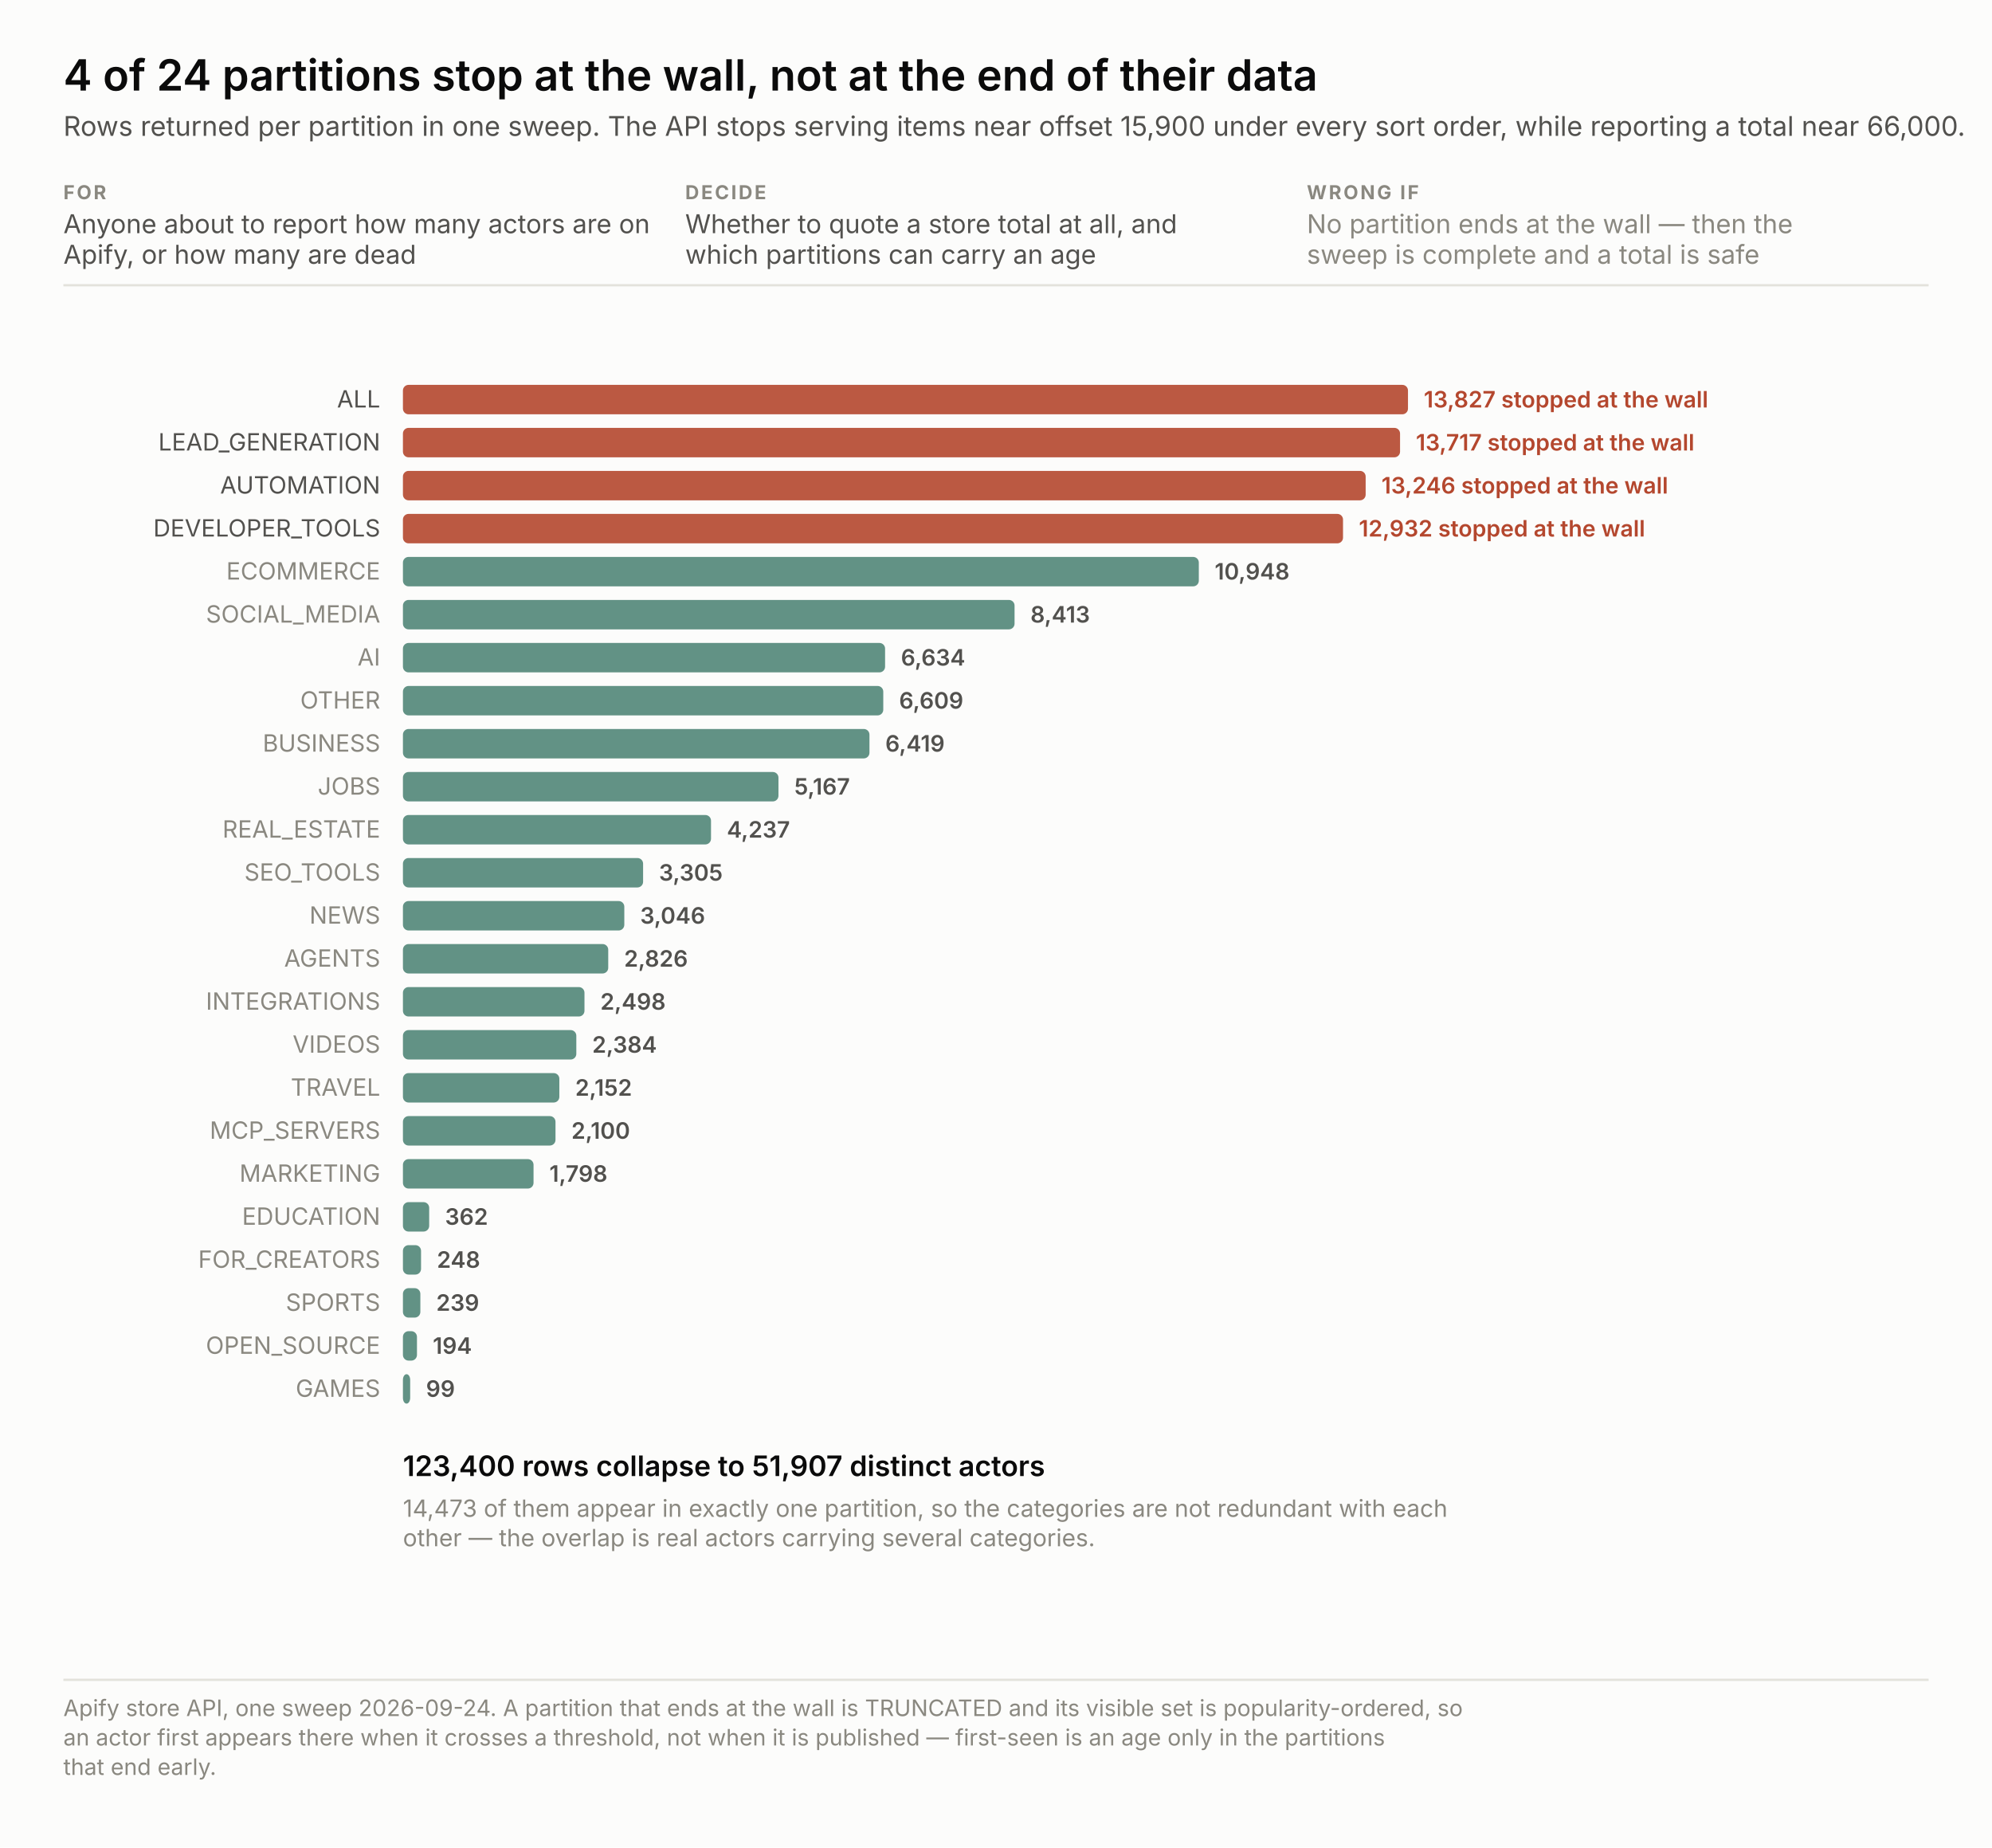
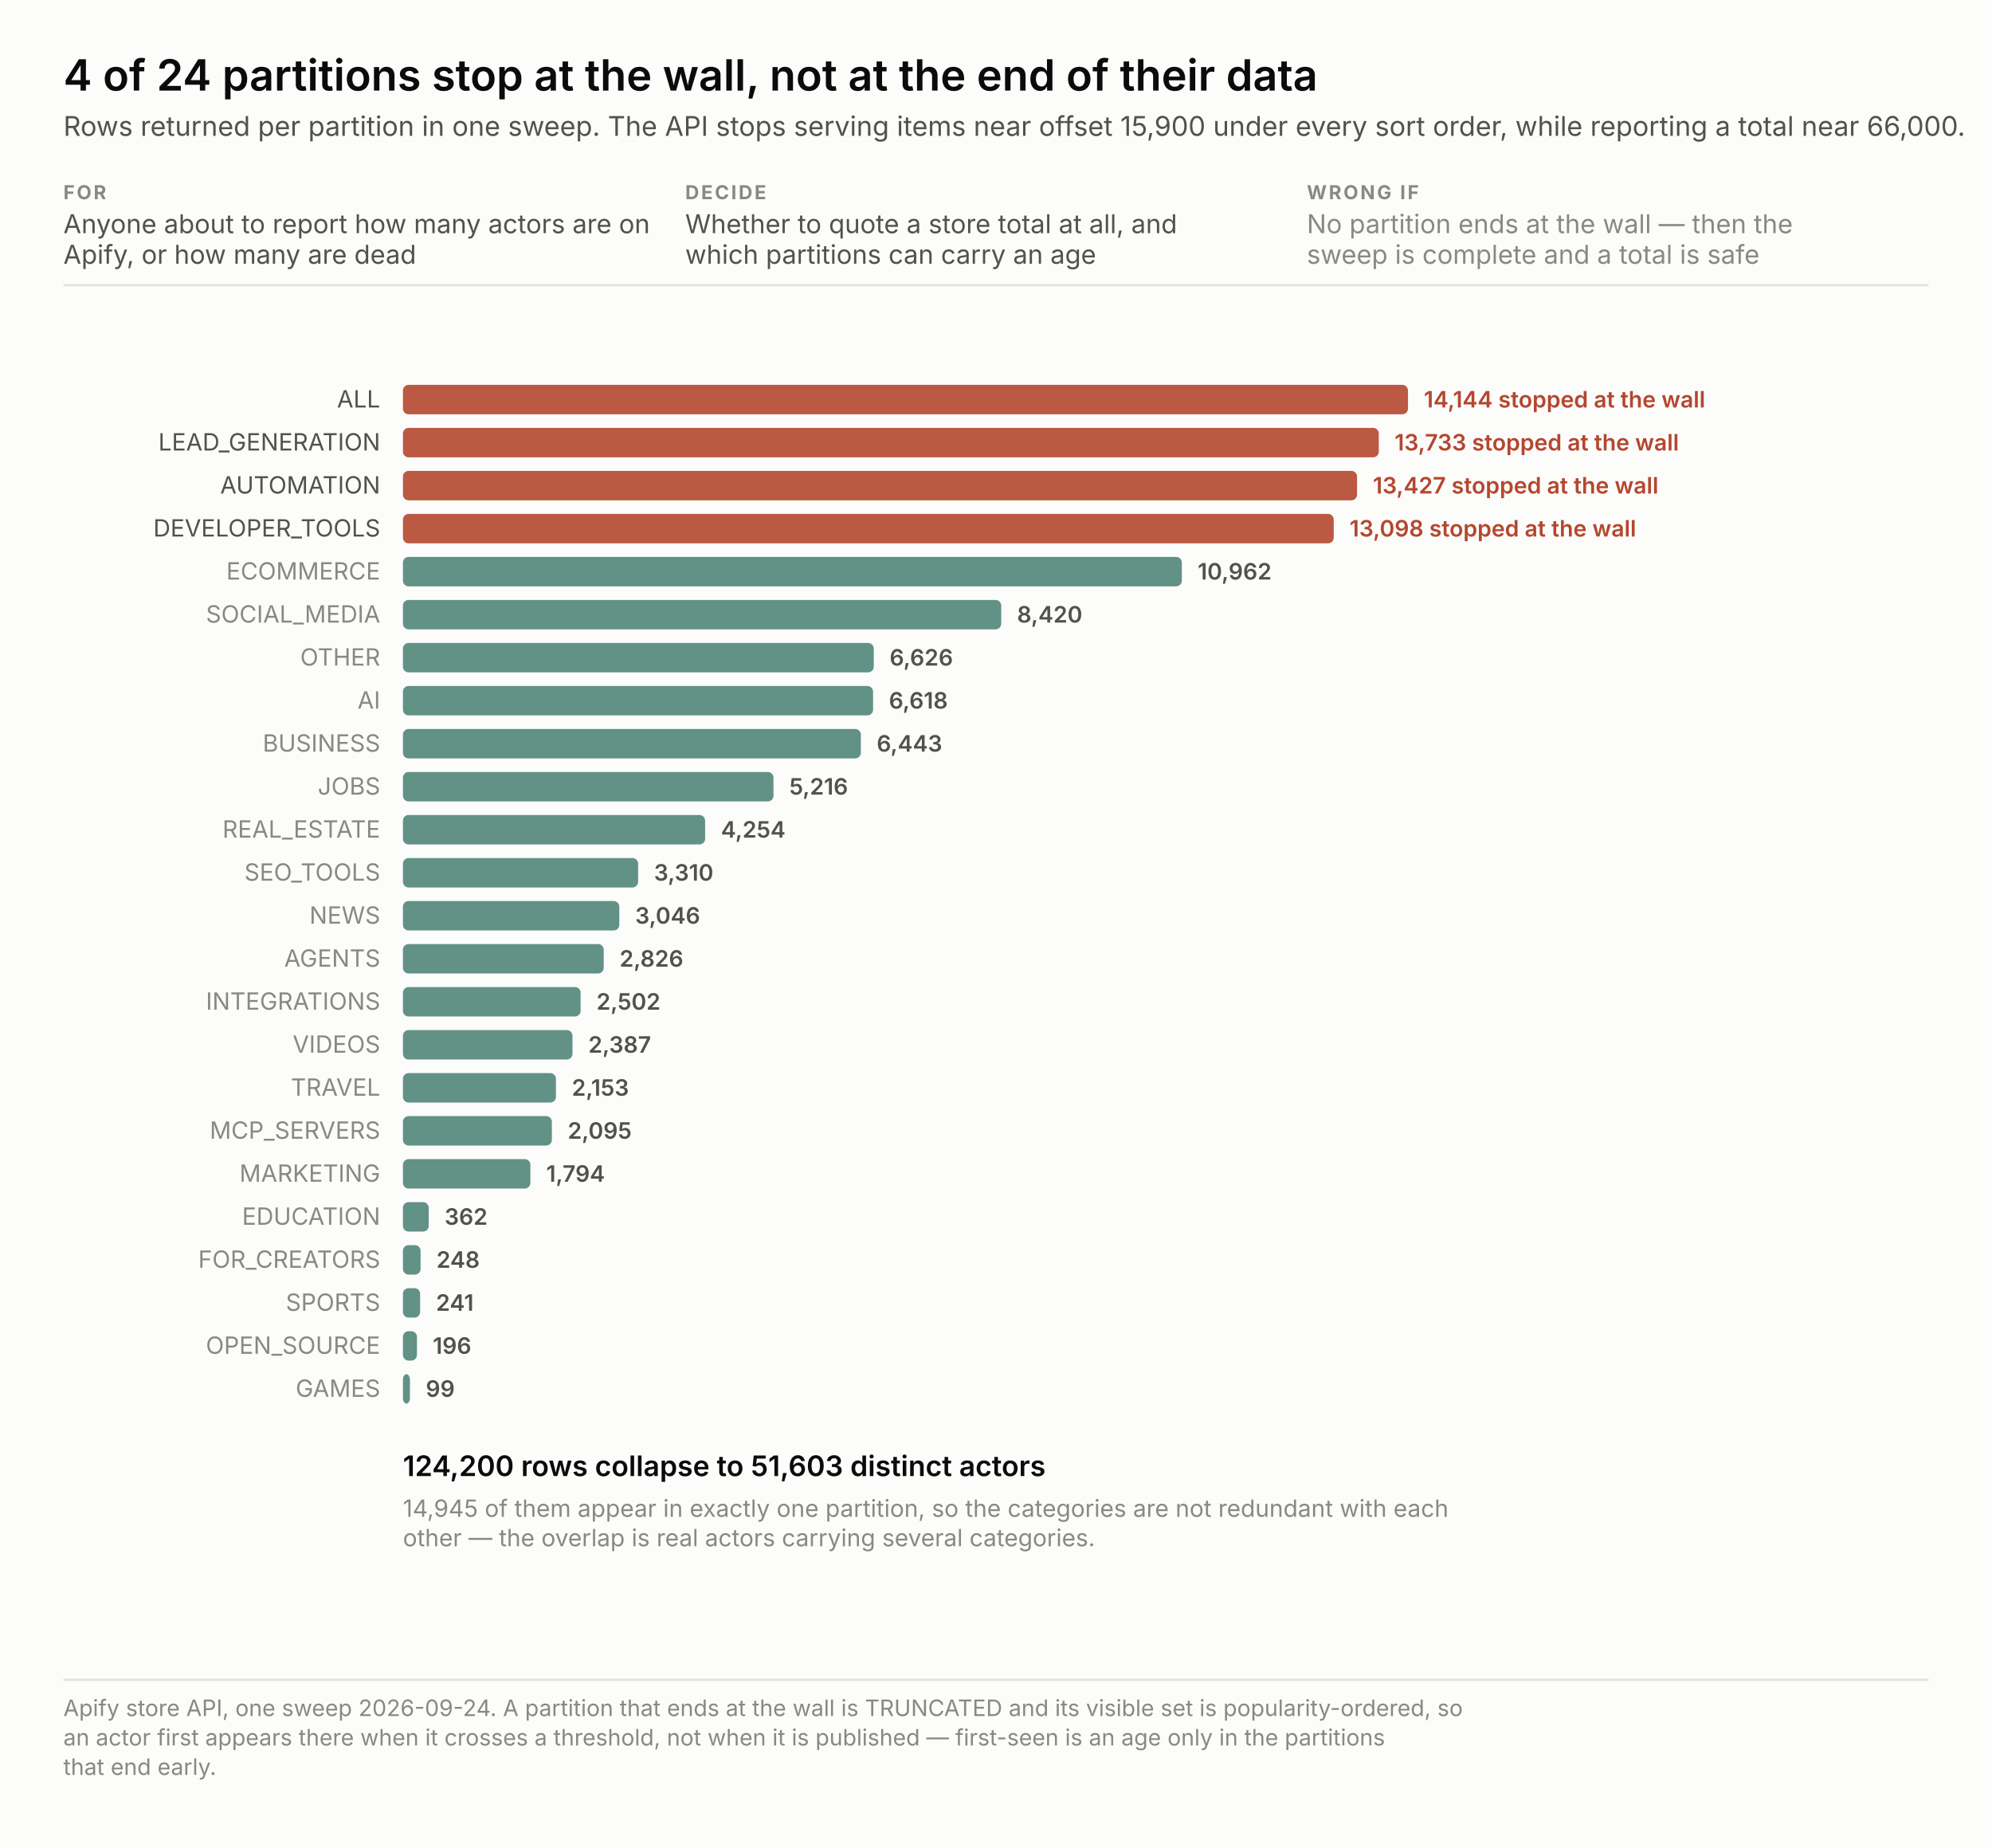
<svg xmlns="http://www.w3.org/2000/svg" width="880" height="816" viewBox="0 0 880 816" font-family="system-ui, -apple-system, &quot;Segoe UI&quot;, sans-serif">
  <rect width="880" height="816" fill="#fcfcfb" />
  <text x="28.0" y="40.0" font-size="19" fill="#0b0b0b" text-anchor="start" font-weight="600" style="font-variant-numeric: tabular-nums">4 of 24 partitions stop at the wall, not at the end of their data</text>
  <text x="28.0" y="60.0" font-size="12" fill="#52514e" text-anchor="start" font-weight="normal" style="font-variant-numeric: tabular-nums">Rows returned per partition in one sweep. The API stops serving items near offset 15,900 under every sort order, while reporting a total near 66,000.</text>
  <text x="28.0" y="88.0" font-size="8.5" fill="#8a8880" text-anchor="start" font-weight="700" letter-spacing="0.9" style="font-variant-numeric: tabular-nums">FOR</text>
  <text x="28.0" y="103.0" font-size="11.5" fill="#52514e" text-anchor="start" font-weight="normal" style="font-variant-numeric: tabular-nums">Anyone about to report how many actors are on</text>
  <text x="28.0" y="116.5" font-size="11.5" fill="#52514e" text-anchor="start" font-weight="normal" style="font-variant-numeric: tabular-nums">Apify, or how many are dead</text>
  <text x="302.7" y="88.0" font-size="8.5" fill="#8a8880" text-anchor="start" font-weight="700" letter-spacing="0.9" style="font-variant-numeric: tabular-nums">DECIDE</text>
  <text x="302.7" y="103.0" font-size="11.5" fill="#52514e" text-anchor="start" font-weight="normal" style="font-variant-numeric: tabular-nums">Whether to quote a store total at all, and</text>
  <text x="302.7" y="116.5" font-size="11.5" fill="#52514e" text-anchor="start" font-weight="normal" style="font-variant-numeric: tabular-nums">which partitions can carry an age</text>
  <text x="577.3" y="88.0" font-size="8.5" fill="#8a8880" text-anchor="start" font-weight="700" letter-spacing="0.9" style="font-variant-numeric: tabular-nums">WRONG IF</text>
  <text x="577.3" y="103.0" font-size="11.5" fill="#8a8880" text-anchor="start" font-weight="normal" style="font-variant-numeric: tabular-nums">No partition ends at the wall — then the</text>
  <text x="577.3" y="116.5" font-size="11.5" fill="#8a8880" text-anchor="start" font-weight="normal" style="font-variant-numeric: tabular-nums">sweep is complete and a total is safe</text>
  <line x1="28" y1="126.0" x2="852" y2="126.0" stroke="#e3e2db" />
  <rect x="178" y="170.0" width="444.0" height="13" rx="2.5" fill="#b4472e" fill-opacity="0.9" />
  <text x="168.0" y="180.0" font-size="10.5" fill="#52514e" text-anchor="end" font-weight="normal" style="font-variant-numeric: tabular-nums">ALL</text>
-   <text x="629.0" y="180.0" fill="none" stroke="#fcfcfb" stroke-width="3.4" stroke-linejoin="round" font-size="10" text-anchor="start" font-weight="600" style="font-variant-numeric: tabular-nums">13,827   stopped at the wall</text>
-   <text x="629.0" y="180.0" fill="#b4472e" font-size="10" text-anchor="start" font-weight="600" style="font-variant-numeric: tabular-nums">13,827   stopped at the wall</text>
-   <rect x="178" y="189.0" width="440.5" height="13" rx="2.5" fill="#b4472e" fill-opacity="0.9" />
+   <text x="629.0" y="180.0" fill="none" stroke="#fcfcfb" stroke-width="3.4" stroke-linejoin="round" font-size="10" text-anchor="start" font-weight="600" style="font-variant-numeric: tabular-nums">14,144   stopped at the wall</text>
+   <text x="629.0" y="180.0" fill="#b4472e" font-size="10" text-anchor="start" font-weight="600" style="font-variant-numeric: tabular-nums">14,144   stopped at the wall</text>
+   <rect x="178" y="189.0" width="431.1" height="13" rx="2.5" fill="#b4472e" fill-opacity="0.9" />
  <text x="168.0" y="199.0" font-size="10.5" fill="#52514e" text-anchor="end" font-weight="normal" style="font-variant-numeric: tabular-nums">LEAD_GENERATION</text>
-   <text x="625.5" y="199.0" fill="none" stroke="#fcfcfb" stroke-width="3.4" stroke-linejoin="round" font-size="10" text-anchor="start" font-weight="600" style="font-variant-numeric: tabular-nums">13,717   stopped at the wall</text>
-   <text x="625.5" y="199.0" fill="#b4472e" font-size="10" text-anchor="start" font-weight="600" style="font-variant-numeric: tabular-nums">13,717   stopped at the wall</text>
-   <rect x="178" y="208.0" width="425.3" height="13" rx="2.5" fill="#b4472e" fill-opacity="0.9" />
+   <text x="616.1" y="199.0" fill="none" stroke="#fcfcfb" stroke-width="3.4" stroke-linejoin="round" font-size="10" text-anchor="start" font-weight="600" style="font-variant-numeric: tabular-nums">13,733   stopped at the wall</text>
+   <text x="616.1" y="199.0" fill="#b4472e" font-size="10" text-anchor="start" font-weight="600" style="font-variant-numeric: tabular-nums">13,733   stopped at the wall</text>
+   <rect x="178" y="208.0" width="421.5" height="13" rx="2.5" fill="#b4472e" fill-opacity="0.9" />
  <text x="168.0" y="218.0" font-size="10.5" fill="#52514e" text-anchor="end" font-weight="normal" style="font-variant-numeric: tabular-nums">AUTOMATION</text>
-   <text x="610.3" y="218.0" fill="none" stroke="#fcfcfb" stroke-width="3.4" stroke-linejoin="round" font-size="10" text-anchor="start" font-weight="600" style="font-variant-numeric: tabular-nums">13,246   stopped at the wall</text>
-   <text x="610.3" y="218.0" fill="#b4472e" font-size="10" text-anchor="start" font-weight="600" style="font-variant-numeric: tabular-nums">13,246   stopped at the wall</text>
-   <rect x="178" y="227.0" width="415.3" height="13" rx="2.5" fill="#b4472e" fill-opacity="0.9" />
+   <text x="606.5" y="218.0" fill="none" stroke="#fcfcfb" stroke-width="3.4" stroke-linejoin="round" font-size="10" text-anchor="start" font-weight="600" style="font-variant-numeric: tabular-nums">13,427   stopped at the wall</text>
+   <text x="606.5" y="218.0" fill="#b4472e" font-size="10" text-anchor="start" font-weight="600" style="font-variant-numeric: tabular-nums">13,427   stopped at the wall</text>
+   <rect x="178" y="227.0" width="411.2" height="13" rx="2.5" fill="#b4472e" fill-opacity="0.9" />
  <text x="168.0" y="237.0" font-size="10.5" fill="#52514e" text-anchor="end" font-weight="normal" style="font-variant-numeric: tabular-nums">DEVELOPER_TOOLS</text>
-   <text x="600.3" y="237.0" fill="none" stroke="#fcfcfb" stroke-width="3.4" stroke-linejoin="round" font-size="10" text-anchor="start" font-weight="600" style="font-variant-numeric: tabular-nums">12,932   stopped at the wall</text>
-   <text x="600.3" y="237.0" fill="#b4472e" font-size="10" text-anchor="start" font-weight="600" style="font-variant-numeric: tabular-nums">12,932   stopped at the wall</text>
-   <rect x="178" y="246.0" width="351.6" height="13" rx="2.5" fill="#2f6f5e" fill-opacity="0.75" />
+   <text x="596.2" y="237.0" fill="none" stroke="#fcfcfb" stroke-width="3.4" stroke-linejoin="round" font-size="10" text-anchor="start" font-weight="600" style="font-variant-numeric: tabular-nums">13,098   stopped at the wall</text>
+   <text x="596.2" y="237.0" fill="#b4472e" font-size="10" text-anchor="start" font-weight="600" style="font-variant-numeric: tabular-nums">13,098   stopped at the wall</text>
+   <rect x="178" y="246.0" width="344.1" height="13" rx="2.5" fill="#2f6f5e" fill-opacity="0.75" />
  <text x="168.0" y="256.0" font-size="10.5" fill="#8a8880" text-anchor="end" font-weight="normal" style="font-variant-numeric: tabular-nums">ECOMMERCE</text>
-   <text x="536.6" y="256.0" fill="none" stroke="#fcfcfb" stroke-width="3.4" stroke-linejoin="round" font-size="10" text-anchor="start" font-weight="600" style="font-variant-numeric: tabular-nums">10,948</text>
-   <text x="536.6" y="256.0" fill="#52514e" font-size="10" text-anchor="start" font-weight="600" style="font-variant-numeric: tabular-nums">10,948</text>
-   <rect x="178" y="265.0" width="270.2" height="13" rx="2.5" fill="#2f6f5e" fill-opacity="0.75" />
+   <text x="529.1" y="256.0" fill="none" stroke="#fcfcfb" stroke-width="3.4" stroke-linejoin="round" font-size="10" text-anchor="start" font-weight="600" style="font-variant-numeric: tabular-nums">10,962</text>
+   <text x="529.1" y="256.0" fill="#52514e" font-size="10" text-anchor="start" font-weight="600" style="font-variant-numeric: tabular-nums">10,962</text>
+   <rect x="178" y="265.0" width="264.3" height="13" rx="2.5" fill="#2f6f5e" fill-opacity="0.75" />
  <text x="168.0" y="275.0" font-size="10.5" fill="#8a8880" text-anchor="end" font-weight="normal" style="font-variant-numeric: tabular-nums">SOCIAL_MEDIA</text>
-   <text x="455.2" y="275.0" fill="none" stroke="#fcfcfb" stroke-width="3.4" stroke-linejoin="round" font-size="10" text-anchor="start" font-weight="600" style="font-variant-numeric: tabular-nums">8,413</text>
-   <text x="455.2" y="275.0" fill="#52514e" font-size="10" text-anchor="start" font-weight="600" style="font-variant-numeric: tabular-nums">8,413</text>
-   <rect x="178" y="284.0" width="213.0" height="13" rx="2.5" fill="#2f6f5e" fill-opacity="0.75" />
-   <text x="168.0" y="294.0" font-size="10.5" fill="#8a8880" text-anchor="end" font-weight="normal" style="font-variant-numeric: tabular-nums">AI</text>
-   <text x="398.0" y="294.0" fill="none" stroke="#fcfcfb" stroke-width="3.4" stroke-linejoin="round" font-size="10" text-anchor="start" font-weight="600" style="font-variant-numeric: tabular-nums">6,634</text>
-   <text x="398.0" y="294.0" fill="#52514e" font-size="10" text-anchor="start" font-weight="600" style="font-variant-numeric: tabular-nums">6,634</text>
-   <rect x="178" y="303.0" width="212.2" height="13" rx="2.5" fill="#2f6f5e" fill-opacity="0.75" />
-   <text x="168.0" y="313.0" font-size="10.5" fill="#8a8880" text-anchor="end" font-weight="normal" style="font-variant-numeric: tabular-nums">OTHER</text>
-   <text x="397.2" y="313.0" fill="none" stroke="#fcfcfb" stroke-width="3.4" stroke-linejoin="round" font-size="10" text-anchor="start" font-weight="600" style="font-variant-numeric: tabular-nums">6,609</text>
-   <text x="397.2" y="313.0" fill="#52514e" font-size="10" text-anchor="start" font-weight="600" style="font-variant-numeric: tabular-nums">6,609</text>
-   <rect x="178" y="322.0" width="206.1" height="13" rx="2.5" fill="#2f6f5e" fill-opacity="0.75" />
+   <text x="449.3" y="275.0" fill="none" stroke="#fcfcfb" stroke-width="3.4" stroke-linejoin="round" font-size="10" text-anchor="start" font-weight="600" style="font-variant-numeric: tabular-nums">8,420</text>
+   <text x="449.3" y="275.0" fill="#52514e" font-size="10" text-anchor="start" font-weight="600" style="font-variant-numeric: tabular-nums">8,420</text>
+   <rect x="178" y="284.0" width="208.0" height="13" rx="2.5" fill="#2f6f5e" fill-opacity="0.75" />
+   <text x="168.0" y="294.0" font-size="10.5" fill="#8a8880" text-anchor="end" font-weight="normal" style="font-variant-numeric: tabular-nums">OTHER</text>
+   <text x="393.0" y="294.0" fill="none" stroke="#fcfcfb" stroke-width="3.4" stroke-linejoin="round" font-size="10" text-anchor="start" font-weight="600" style="font-variant-numeric: tabular-nums">6,626</text>
+   <text x="393.0" y="294.0" fill="#52514e" font-size="10" text-anchor="start" font-weight="600" style="font-variant-numeric: tabular-nums">6,626</text>
+   <rect x="178" y="303.0" width="207.7" height="13" rx="2.5" fill="#2f6f5e" fill-opacity="0.75" />
+   <text x="168.0" y="313.0" font-size="10.5" fill="#8a8880" text-anchor="end" font-weight="normal" style="font-variant-numeric: tabular-nums">AI</text>
+   <text x="392.7" y="313.0" fill="none" stroke="#fcfcfb" stroke-width="3.4" stroke-linejoin="round" font-size="10" text-anchor="start" font-weight="600" style="font-variant-numeric: tabular-nums">6,618</text>
+   <text x="392.7" y="313.0" fill="#52514e" font-size="10" text-anchor="start" font-weight="600" style="font-variant-numeric: tabular-nums">6,618</text>
+   <rect x="178" y="322.0" width="202.3" height="13" rx="2.5" fill="#2f6f5e" fill-opacity="0.75" />
  <text x="168.0" y="332.0" font-size="10.5" fill="#8a8880" text-anchor="end" font-weight="normal" style="font-variant-numeric: tabular-nums">BUSINESS</text>
-   <text x="391.1" y="332.0" fill="none" stroke="#fcfcfb" stroke-width="3.4" stroke-linejoin="round" font-size="10" text-anchor="start" font-weight="600" style="font-variant-numeric: tabular-nums">6,419</text>
-   <text x="391.1" y="332.0" fill="#52514e" font-size="10" text-anchor="start" font-weight="600" style="font-variant-numeric: tabular-nums">6,419</text>
-   <rect x="178" y="341.0" width="165.9" height="13" rx="2.5" fill="#2f6f5e" fill-opacity="0.75" />
+   <text x="387.3" y="332.0" fill="none" stroke="#fcfcfb" stroke-width="3.4" stroke-linejoin="round" font-size="10" text-anchor="start" font-weight="600" style="font-variant-numeric: tabular-nums">6,443</text>
+   <text x="387.3" y="332.0" fill="#52514e" font-size="10" text-anchor="start" font-weight="600" style="font-variant-numeric: tabular-nums">6,443</text>
+   <rect x="178" y="341.0" width="163.7" height="13" rx="2.5" fill="#2f6f5e" fill-opacity="0.75" />
  <text x="168.0" y="351.0" font-size="10.5" fill="#8a8880" text-anchor="end" font-weight="normal" style="font-variant-numeric: tabular-nums">JOBS</text>
-   <text x="350.9" y="351.0" fill="none" stroke="#fcfcfb" stroke-width="3.4" stroke-linejoin="round" font-size="10" text-anchor="start" font-weight="600" style="font-variant-numeric: tabular-nums">5,167</text>
-   <text x="350.9" y="351.0" fill="#52514e" font-size="10" text-anchor="start" font-weight="600" style="font-variant-numeric: tabular-nums">5,167</text>
-   <rect x="178" y="360.0" width="136.1" height="13" rx="2.5" fill="#2f6f5e" fill-opacity="0.75" />
+   <text x="348.7" y="351.0" fill="none" stroke="#fcfcfb" stroke-width="3.4" stroke-linejoin="round" font-size="10" text-anchor="start" font-weight="600" style="font-variant-numeric: tabular-nums">5,216</text>
+   <text x="348.7" y="351.0" fill="#52514e" font-size="10" text-anchor="start" font-weight="600" style="font-variant-numeric: tabular-nums">5,216</text>
+   <rect x="178" y="360.0" width="133.5" height="13" rx="2.5" fill="#2f6f5e" fill-opacity="0.75" />
  <text x="168.0" y="370.0" font-size="10.5" fill="#8a8880" text-anchor="end" font-weight="normal" style="font-variant-numeric: tabular-nums">REAL_ESTATE</text>
-   <text x="321.1" y="370.0" fill="none" stroke="#fcfcfb" stroke-width="3.4" stroke-linejoin="round" font-size="10" text-anchor="start" font-weight="600" style="font-variant-numeric: tabular-nums">4,237</text>
-   <text x="321.1" y="370.0" fill="#52514e" font-size="10" text-anchor="start" font-weight="600" style="font-variant-numeric: tabular-nums">4,237</text>
-   <rect x="178" y="379.0" width="106.1" height="13" rx="2.5" fill="#2f6f5e" fill-opacity="0.75" />
+   <text x="318.5" y="370.0" fill="none" stroke="#fcfcfb" stroke-width="3.4" stroke-linejoin="round" font-size="10" text-anchor="start" font-weight="600" style="font-variant-numeric: tabular-nums">4,254</text>
+   <text x="318.5" y="370.0" fill="#52514e" font-size="10" text-anchor="start" font-weight="600" style="font-variant-numeric: tabular-nums">4,254</text>
+   <rect x="178" y="379.0" width="103.9" height="13" rx="2.5" fill="#2f6f5e" fill-opacity="0.75" />
  <text x="168.0" y="389.0" font-size="10.5" fill="#8a8880" text-anchor="end" font-weight="normal" style="font-variant-numeric: tabular-nums">SEO_TOOLS</text>
-   <text x="291.1" y="389.0" fill="none" stroke="#fcfcfb" stroke-width="3.4" stroke-linejoin="round" font-size="10" text-anchor="start" font-weight="600" style="font-variant-numeric: tabular-nums">3,305</text>
-   <text x="291.1" y="389.0" fill="#52514e" font-size="10" text-anchor="start" font-weight="600" style="font-variant-numeric: tabular-nums">3,305</text>
-   <rect x="178" y="398.0" width="97.8" height="13" rx="2.5" fill="#2f6f5e" fill-opacity="0.75" />
+   <text x="288.9" y="389.0" fill="none" stroke="#fcfcfb" stroke-width="3.4" stroke-linejoin="round" font-size="10" text-anchor="start" font-weight="600" style="font-variant-numeric: tabular-nums">3,310</text>
+   <text x="288.9" y="389.0" fill="#52514e" font-size="10" text-anchor="start" font-weight="600" style="font-variant-numeric: tabular-nums">3,310</text>
+   <rect x="178" y="398.0" width="95.6" height="13" rx="2.5" fill="#2f6f5e" fill-opacity="0.75" />
  <text x="168.0" y="408.0" font-size="10.5" fill="#8a8880" text-anchor="end" font-weight="normal" style="font-variant-numeric: tabular-nums">NEWS</text>
-   <text x="282.8" y="408.0" fill="none" stroke="#fcfcfb" stroke-width="3.4" stroke-linejoin="round" font-size="10" text-anchor="start" font-weight="600" style="font-variant-numeric: tabular-nums">3,046</text>
-   <text x="282.8" y="408.0" fill="#52514e" font-size="10" text-anchor="start" font-weight="600" style="font-variant-numeric: tabular-nums">3,046</text>
-   <rect x="178" y="417.0" width="90.7" height="13" rx="2.5" fill="#2f6f5e" fill-opacity="0.75" />
+   <text x="280.6" y="408.0" fill="none" stroke="#fcfcfb" stroke-width="3.4" stroke-linejoin="round" font-size="10" text-anchor="start" font-weight="600" style="font-variant-numeric: tabular-nums">3,046</text>
+   <text x="280.6" y="408.0" fill="#52514e" font-size="10" text-anchor="start" font-weight="600" style="font-variant-numeric: tabular-nums">3,046</text>
+   <rect x="178" y="417.0" width="88.7" height="13" rx="2.5" fill="#2f6f5e" fill-opacity="0.75" />
  <text x="168.0" y="427.0" font-size="10.5" fill="#8a8880" text-anchor="end" font-weight="normal" style="font-variant-numeric: tabular-nums">AGENTS</text>
-   <text x="275.7" y="427.0" fill="none" stroke="#fcfcfb" stroke-width="3.4" stroke-linejoin="round" font-size="10" text-anchor="start" font-weight="600" style="font-variant-numeric: tabular-nums">2,826</text>
-   <text x="275.7" y="427.0" fill="#52514e" font-size="10" text-anchor="start" font-weight="600" style="font-variant-numeric: tabular-nums">2,826</text>
-   <rect x="178" y="436.0" width="80.2" height="13" rx="2.5" fill="#2f6f5e" fill-opacity="0.75" />
+   <text x="273.7" y="427.0" fill="none" stroke="#fcfcfb" stroke-width="3.4" stroke-linejoin="round" font-size="10" text-anchor="start" font-weight="600" style="font-variant-numeric: tabular-nums">2,826</text>
+   <text x="273.7" y="427.0" fill="#52514e" font-size="10" text-anchor="start" font-weight="600" style="font-variant-numeric: tabular-nums">2,826</text>
+   <rect x="178" y="436.0" width="78.5" height="13" rx="2.5" fill="#2f6f5e" fill-opacity="0.75" />
  <text x="168.0" y="446.0" font-size="10.5" fill="#8a8880" text-anchor="end" font-weight="normal" style="font-variant-numeric: tabular-nums">INTEGRATIONS</text>
-   <text x="265.2" y="446.0" fill="none" stroke="#fcfcfb" stroke-width="3.4" stroke-linejoin="round" font-size="10" text-anchor="start" font-weight="600" style="font-variant-numeric: tabular-nums">2,498</text>
-   <text x="265.2" y="446.0" fill="#52514e" font-size="10" text-anchor="start" font-weight="600" style="font-variant-numeric: tabular-nums">2,498</text>
-   <rect x="178" y="455.0" width="76.6" height="13" rx="2.5" fill="#2f6f5e" fill-opacity="0.75" />
+   <text x="263.5" y="446.0" fill="none" stroke="#fcfcfb" stroke-width="3.4" stroke-linejoin="round" font-size="10" text-anchor="start" font-weight="600" style="font-variant-numeric: tabular-nums">2,502</text>
+   <text x="263.5" y="446.0" fill="#52514e" font-size="10" text-anchor="start" font-weight="600" style="font-variant-numeric: tabular-nums">2,502</text>
+   <rect x="178" y="455.0" width="74.9" height="13" rx="2.5" fill="#2f6f5e" fill-opacity="0.75" />
  <text x="168.0" y="465.0" font-size="10.5" fill="#8a8880" text-anchor="end" font-weight="normal" style="font-variant-numeric: tabular-nums">VIDEOS</text>
-   <text x="261.6" y="465.0" fill="none" stroke="#fcfcfb" stroke-width="3.4" stroke-linejoin="round" font-size="10" text-anchor="start" font-weight="600" style="font-variant-numeric: tabular-nums">2,384</text>
-   <text x="261.6" y="465.0" fill="#52514e" font-size="10" text-anchor="start" font-weight="600" style="font-variant-numeric: tabular-nums">2,384</text>
-   <rect x="178" y="474.0" width="69.1" height="13" rx="2.5" fill="#2f6f5e" fill-opacity="0.75" />
+   <text x="259.9" y="465.0" fill="none" stroke="#fcfcfb" stroke-width="3.4" stroke-linejoin="round" font-size="10" text-anchor="start" font-weight="600" style="font-variant-numeric: tabular-nums">2,387</text>
+   <text x="259.9" y="465.0" fill="#52514e" font-size="10" text-anchor="start" font-weight="600" style="font-variant-numeric: tabular-nums">2,387</text>
+   <rect x="178" y="474.0" width="67.6" height="13" rx="2.5" fill="#2f6f5e" fill-opacity="0.75" />
  <text x="168.0" y="484.0" font-size="10.5" fill="#8a8880" text-anchor="end" font-weight="normal" style="font-variant-numeric: tabular-nums">TRAVEL</text>
-   <text x="254.1" y="484.0" fill="none" stroke="#fcfcfb" stroke-width="3.4" stroke-linejoin="round" font-size="10" text-anchor="start" font-weight="600" style="font-variant-numeric: tabular-nums">2,152</text>
-   <text x="254.1" y="484.0" fill="#52514e" font-size="10" text-anchor="start" font-weight="600" style="font-variant-numeric: tabular-nums">2,152</text>
-   <rect x="178" y="493.0" width="67.4" height="13" rx="2.5" fill="#2f6f5e" fill-opacity="0.75" />
+   <text x="252.6" y="484.0" fill="none" stroke="#fcfcfb" stroke-width="3.4" stroke-linejoin="round" font-size="10" text-anchor="start" font-weight="600" style="font-variant-numeric: tabular-nums">2,153</text>
+   <text x="252.6" y="484.0" fill="#52514e" font-size="10" text-anchor="start" font-weight="600" style="font-variant-numeric: tabular-nums">2,153</text>
+   <rect x="178" y="493.0" width="65.8" height="13" rx="2.5" fill="#2f6f5e" fill-opacity="0.75" />
  <text x="168.0" y="503.0" font-size="10.5" fill="#8a8880" text-anchor="end" font-weight="normal" style="font-variant-numeric: tabular-nums">MCP_SERVERS</text>
-   <text x="252.4" y="503.0" fill="none" stroke="#fcfcfb" stroke-width="3.4" stroke-linejoin="round" font-size="10" text-anchor="start" font-weight="600" style="font-variant-numeric: tabular-nums">2,100</text>
-   <text x="252.4" y="503.0" fill="#52514e" font-size="10" text-anchor="start" font-weight="600" style="font-variant-numeric: tabular-nums">2,100</text>
-   <rect x="178" y="512.0" width="57.7" height="13" rx="2.5" fill="#2f6f5e" fill-opacity="0.75" />
+   <text x="250.8" y="503.0" fill="none" stroke="#fcfcfb" stroke-width="3.4" stroke-linejoin="round" font-size="10" text-anchor="start" font-weight="600" style="font-variant-numeric: tabular-nums">2,095</text>
+   <text x="250.8" y="503.0" fill="#52514e" font-size="10" text-anchor="start" font-weight="600" style="font-variant-numeric: tabular-nums">2,095</text>
+   <rect x="178" y="512.0" width="56.3" height="13" rx="2.5" fill="#2f6f5e" fill-opacity="0.75" />
  <text x="168.0" y="522.0" font-size="10.5" fill="#8a8880" text-anchor="end" font-weight="normal" style="font-variant-numeric: tabular-nums">MARKETING</text>
-   <text x="242.7" y="522.0" fill="none" stroke="#fcfcfb" stroke-width="3.4" stroke-linejoin="round" font-size="10" text-anchor="start" font-weight="600" style="font-variant-numeric: tabular-nums">1,798</text>
-   <text x="242.7" y="522.0" fill="#52514e" font-size="10" text-anchor="start" font-weight="600" style="font-variant-numeric: tabular-nums">1,798</text>
-   <rect x="178" y="531.0" width="11.6" height="13" rx="2.5" fill="#2f6f5e" fill-opacity="0.75" />
+   <text x="241.3" y="522.0" fill="none" stroke="#fcfcfb" stroke-width="3.4" stroke-linejoin="round" font-size="10" text-anchor="start" font-weight="600" style="font-variant-numeric: tabular-nums">1,794</text>
+   <text x="241.3" y="522.0" fill="#52514e" font-size="10" text-anchor="start" font-weight="600" style="font-variant-numeric: tabular-nums">1,794</text>
+   <rect x="178" y="531.0" width="11.4" height="13" rx="2.5" fill="#2f6f5e" fill-opacity="0.75" />
  <text x="168.0" y="541.0" font-size="10.5" fill="#8a8880" text-anchor="end" font-weight="normal" style="font-variant-numeric: tabular-nums">EDUCATION</text>
-   <text x="196.6" y="541.0" fill="none" stroke="#fcfcfb" stroke-width="3.4" stroke-linejoin="round" font-size="10" text-anchor="start" font-weight="600" style="font-variant-numeric: tabular-nums">362</text>
-   <text x="196.6" y="541.0" fill="#52514e" font-size="10" text-anchor="start" font-weight="600" style="font-variant-numeric: tabular-nums">362</text>
-   <rect x="178" y="550.0" width="8.0" height="13" rx="2.5" fill="#2f6f5e" fill-opacity="0.75" />
+   <text x="196.4" y="541.0" fill="none" stroke="#fcfcfb" stroke-width="3.4" stroke-linejoin="round" font-size="10" text-anchor="start" font-weight="600" style="font-variant-numeric: tabular-nums">362</text>
+   <text x="196.4" y="541.0" fill="#52514e" font-size="10" text-anchor="start" font-weight="600" style="font-variant-numeric: tabular-nums">362</text>
+   <rect x="178" y="550.0" width="7.8" height="13" rx="2.5" fill="#2f6f5e" fill-opacity="0.75" />
  <text x="168.0" y="560.0" font-size="10.5" fill="#8a8880" text-anchor="end" font-weight="normal" style="font-variant-numeric: tabular-nums">FOR_CREATORS</text>
-   <text x="193.0" y="560.0" fill="none" stroke="#fcfcfb" stroke-width="3.4" stroke-linejoin="round" font-size="10" text-anchor="start" font-weight="600" style="font-variant-numeric: tabular-nums">248</text>
-   <text x="193.0" y="560.0" fill="#52514e" font-size="10" text-anchor="start" font-weight="600" style="font-variant-numeric: tabular-nums">248</text>
-   <rect x="178" y="569.0" width="7.7" height="13" rx="2.5" fill="#2f6f5e" fill-opacity="0.75" />
+   <text x="192.8" y="560.0" fill="none" stroke="#fcfcfb" stroke-width="3.4" stroke-linejoin="round" font-size="10" text-anchor="start" font-weight="600" style="font-variant-numeric: tabular-nums">248</text>
+   <text x="192.8" y="560.0" fill="#52514e" font-size="10" text-anchor="start" font-weight="600" style="font-variant-numeric: tabular-nums">248</text>
+   <rect x="178" y="569.0" width="7.6" height="13" rx="2.5" fill="#2f6f5e" fill-opacity="0.75" />
  <text x="168.0" y="579.0" font-size="10.5" fill="#8a8880" text-anchor="end" font-weight="normal" style="font-variant-numeric: tabular-nums">SPORTS</text>
-   <text x="192.7" y="579.0" fill="none" stroke="#fcfcfb" stroke-width="3.4" stroke-linejoin="round" font-size="10" text-anchor="start" font-weight="600" style="font-variant-numeric: tabular-nums">239</text>
-   <text x="192.7" y="579.0" fill="#52514e" font-size="10" text-anchor="start" font-weight="600" style="font-variant-numeric: tabular-nums">239</text>
+   <text x="192.6" y="579.0" fill="none" stroke="#fcfcfb" stroke-width="3.4" stroke-linejoin="round" font-size="10" text-anchor="start" font-weight="600" style="font-variant-numeric: tabular-nums">241</text>
+   <text x="192.6" y="579.0" fill="#52514e" font-size="10" text-anchor="start" font-weight="600" style="font-variant-numeric: tabular-nums">241</text>
  <rect x="178" y="588.0" width="6.2" height="13" rx="2.5" fill="#2f6f5e" fill-opacity="0.75" />
  <text x="168.0" y="598.0" font-size="10.5" fill="#8a8880" text-anchor="end" font-weight="normal" style="font-variant-numeric: tabular-nums">OPEN_SOURCE</text>
-   <text x="191.2" y="598.0" fill="none" stroke="#fcfcfb" stroke-width="3.4" stroke-linejoin="round" font-size="10" text-anchor="start" font-weight="600" style="font-variant-numeric: tabular-nums">194</text>
-   <text x="191.2" y="598.0" fill="#52514e" font-size="10" text-anchor="start" font-weight="600" style="font-variant-numeric: tabular-nums">194</text>
-   <rect x="178" y="607.0" width="3.2" height="13" rx="2.5" fill="#2f6f5e" fill-opacity="0.75" />
+   <text x="191.2" y="598.0" fill="none" stroke="#fcfcfb" stroke-width="3.4" stroke-linejoin="round" font-size="10" text-anchor="start" font-weight="600" style="font-variant-numeric: tabular-nums">196</text>
+   <text x="191.2" y="598.0" fill="#52514e" font-size="10" text-anchor="start" font-weight="600" style="font-variant-numeric: tabular-nums">196</text>
+   <rect x="178" y="607.0" width="3.1" height="13" rx="2.5" fill="#2f6f5e" fill-opacity="0.75" />
  <text x="168.0" y="617.0" font-size="10.5" fill="#8a8880" text-anchor="end" font-weight="normal" style="font-variant-numeric: tabular-nums">GAMES</text>
-   <text x="188.2" y="617.0" fill="none" stroke="#fcfcfb" stroke-width="3.4" stroke-linejoin="round" font-size="10" text-anchor="start" font-weight="600" style="font-variant-numeric: tabular-nums">99</text>
-   <text x="188.2" y="617.0" fill="#52514e" font-size="10" text-anchor="start" font-weight="600" style="font-variant-numeric: tabular-nums">99</text>
-   <text x="178.0" y="652.0" fill="none" stroke="#fcfcfb" stroke-width="3.4" stroke-linejoin="round" font-size="12.5" text-anchor="start" font-weight="600" style="font-variant-numeric: tabular-nums">123,400 rows collapse to 51,907 distinct actors</text>
-   <text x="178.0" y="652.0" fill="#0b0b0b" font-size="12.5" text-anchor="start" font-weight="600" style="font-variant-numeric: tabular-nums">123,400 rows collapse to 51,907 distinct actors</text>
-   <text x="178.0" y="670.0" font-size="10.5" fill="#8a8880" text-anchor="start" font-weight="normal" style="font-variant-numeric: tabular-nums">14,473 of them appear in exactly one partition, so the categories are not redundant with each</text>
+   <text x="188.1" y="617.0" fill="none" stroke="#fcfcfb" stroke-width="3.4" stroke-linejoin="round" font-size="10" text-anchor="start" font-weight="600" style="font-variant-numeric: tabular-nums">99</text>
+   <text x="188.1" y="617.0" fill="#52514e" font-size="10" text-anchor="start" font-weight="600" style="font-variant-numeric: tabular-nums">99</text>
+   <text x="178.0" y="652.0" fill="none" stroke="#fcfcfb" stroke-width="3.4" stroke-linejoin="round" font-size="12.5" text-anchor="start" font-weight="600" style="font-variant-numeric: tabular-nums">124,200 rows collapse to 51,603 distinct actors</text>
+   <text x="178.0" y="652.0" fill="#0b0b0b" font-size="12.5" text-anchor="start" font-weight="600" style="font-variant-numeric: tabular-nums">124,200 rows collapse to 51,603 distinct actors</text>
+   <text x="178.0" y="670.0" font-size="10.5" fill="#8a8880" text-anchor="start" font-weight="normal" style="font-variant-numeric: tabular-nums">14,945 of them appear in exactly one partition, so the categories are not redundant with each</text>
  <text x="178.0" y="683.0" font-size="10.5" fill="#8a8880" text-anchor="start" font-weight="normal" style="font-variant-numeric: tabular-nums">other — the overlap is real actors carrying several categories.</text>
  <line x1="28" y1="742.0" x2="852" y2="742.0" stroke="#e3e2db" />
  <text x="28.0" y="758.0" font-size="10" fill="#8a8880" text-anchor="start" font-weight="normal" style="font-variant-numeric: tabular-nums">Apify store API, one sweep 2026-09-24. A partition that ends at the wall is TRUNCATED and its visible set is popularity-ordered, so</text>
  <text x="28.0" y="771.0" font-size="10" fill="#8a8880" text-anchor="start" font-weight="normal" style="font-variant-numeric: tabular-nums">an actor first appears there when it crosses a threshold, not when it is published — first-seen is an age only in the partitions</text>
  <text x="28.0" y="784.0" font-size="10" fill="#8a8880" text-anchor="start" font-weight="normal" style="font-variant-numeric: tabular-nums">that end early.</text>
</svg>
